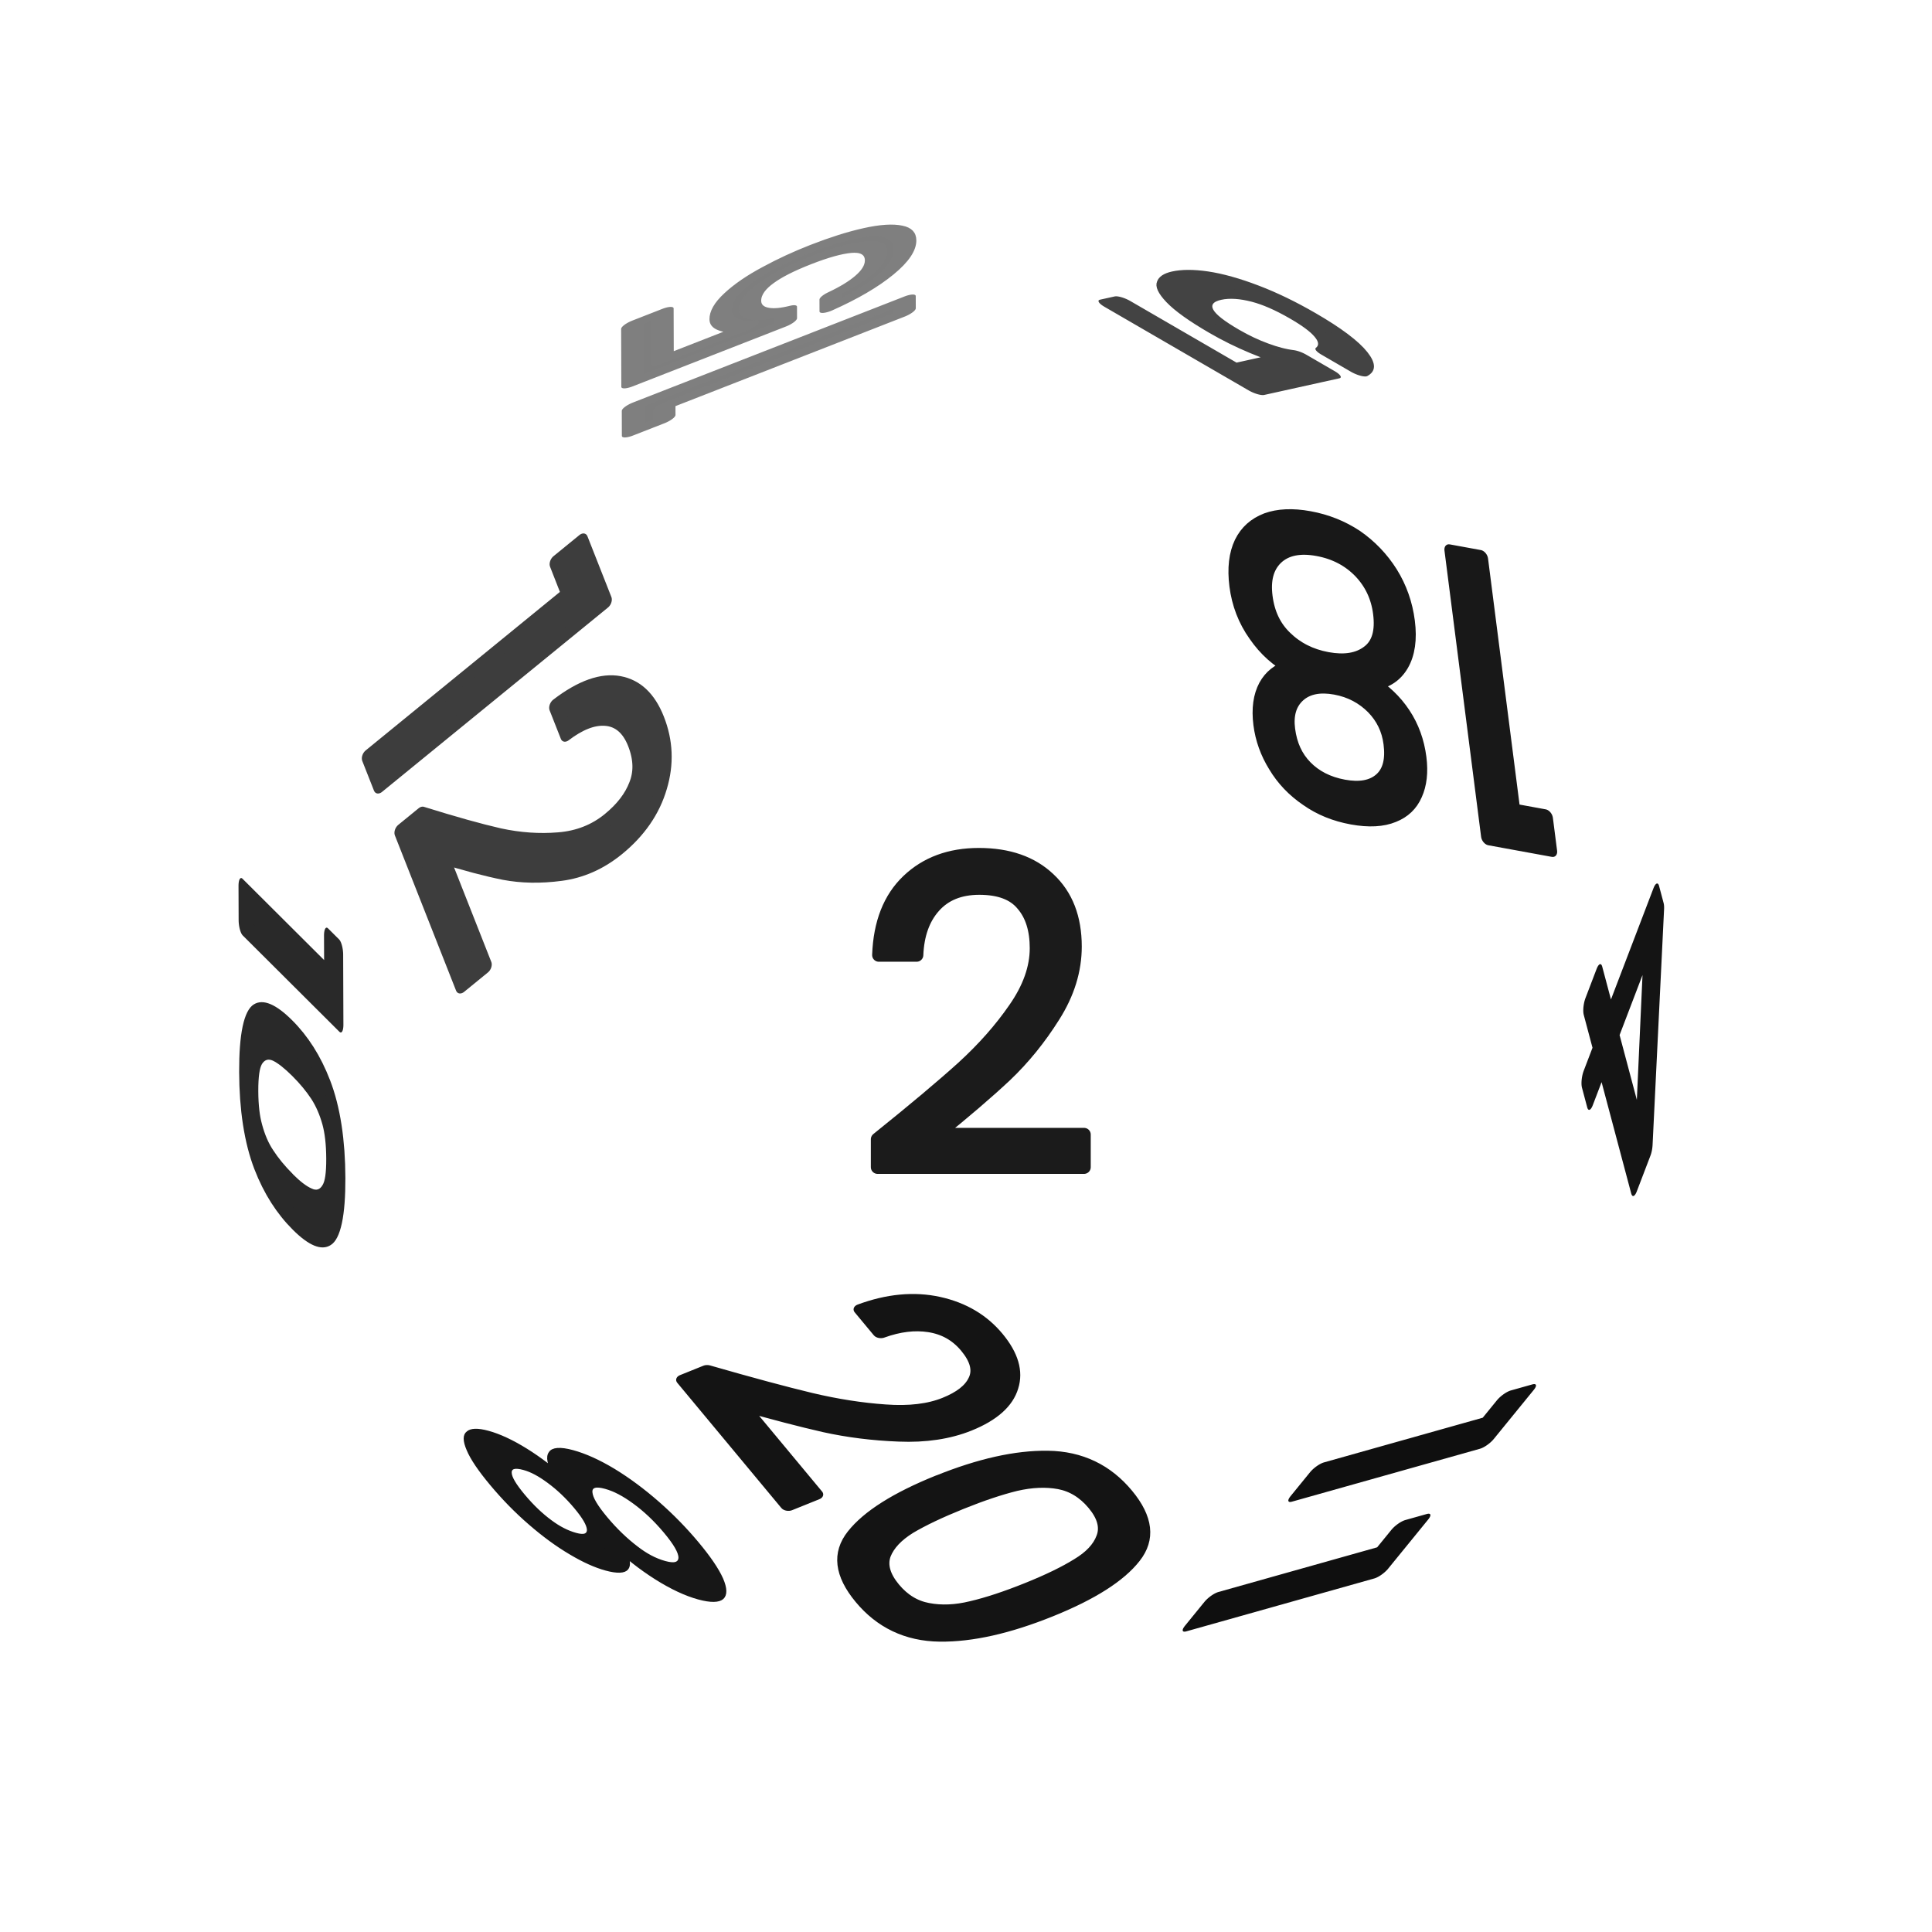
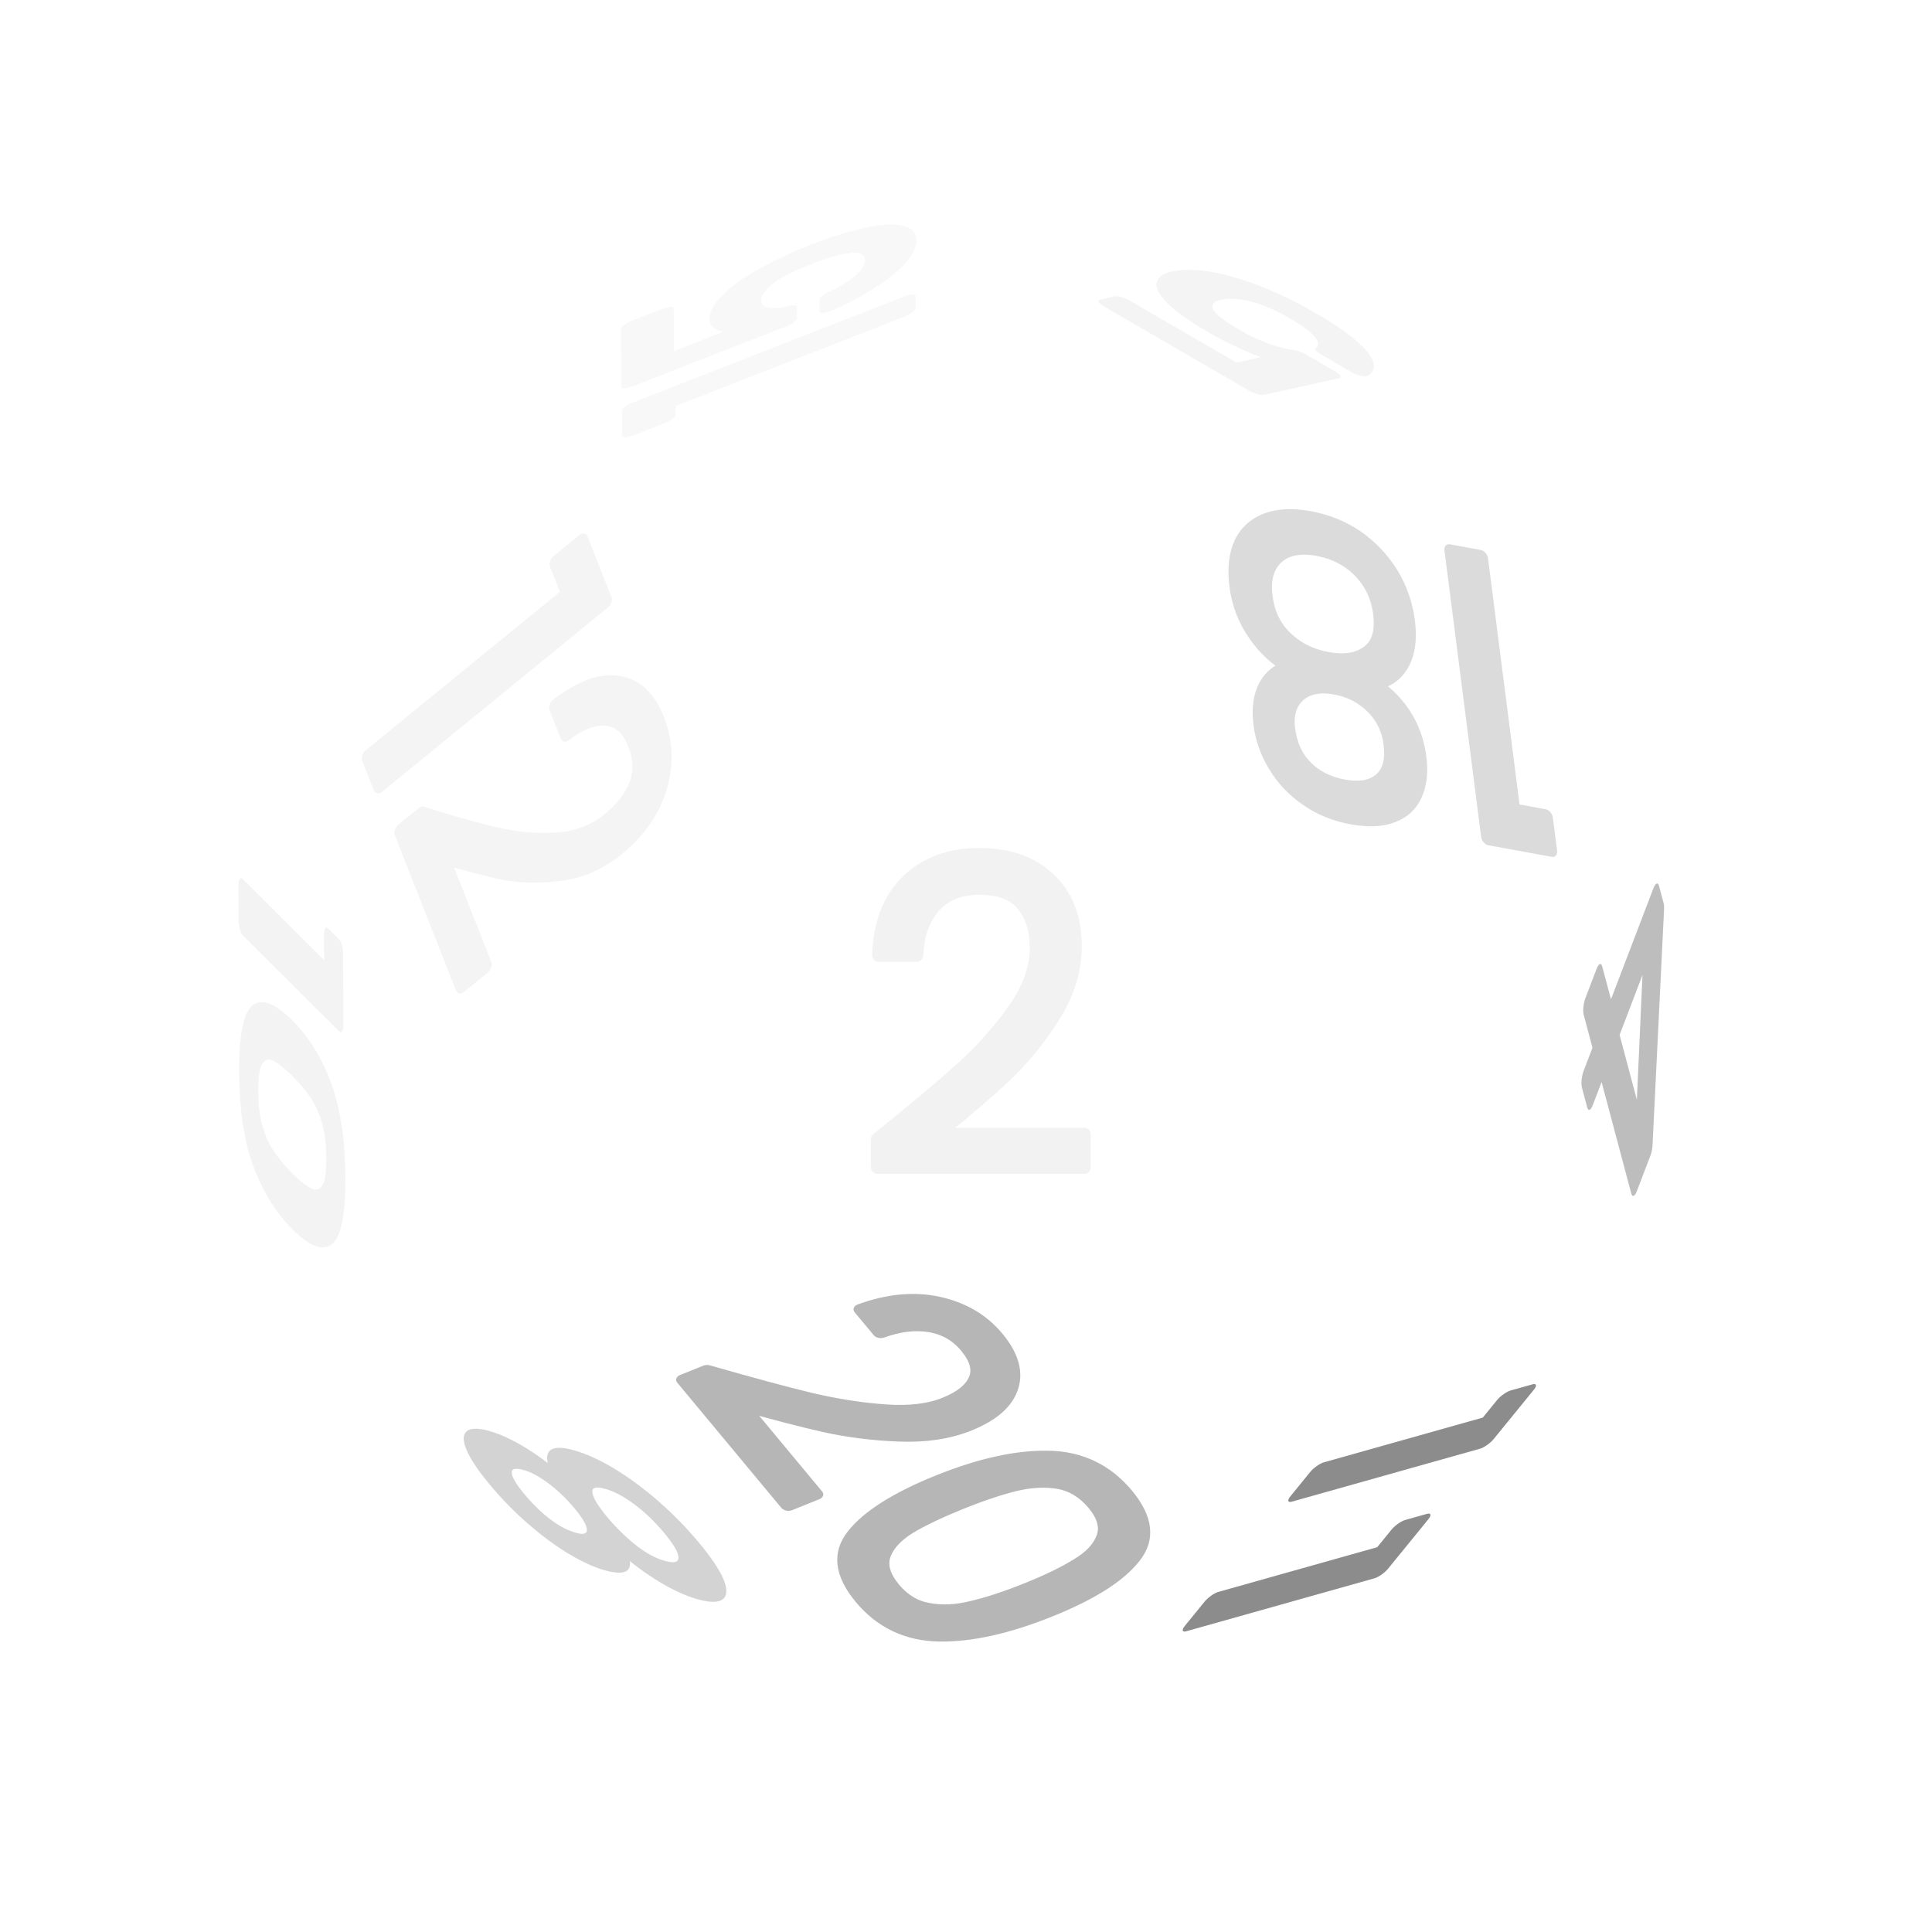
<svg xmlns="http://www.w3.org/2000/svg" viewBox="0 0 25.4 25.4" height="96" width="96">
  <g font-weight="400" font-family="Poppins" word-spacing="0" text-anchor="middle" stroke-width=".176" stroke-linecap="round" stroke-linejoin="round">
    <g style="line-height:1.5;-inkscape-font-specification:Poppins;text-align:center">
-       <path style="-inkscape-font-specification:Poppins;text-align:center" d="M11.537 14.978q.717-.576 1.123-.943.407-.372.683-.773.283-.406.283-.796 0-.367-.181-.576-.175-.214-.57-.214-.384 0-.598.243-.21.237-.226.637h-.497q.023-.632.384-.976t.931-.344q.582 0 .92.321.345.322.345.887 0 .468-.283.914-.276.44-.632.779-.355.333-.909.779h1.942v.429h-2.715z" aria-label="2" font-size="5.644" letter-spacing="0" fill="#1b1b1b" stroke="#1b1b1b" />
+       <path style="-inkscape-font-specification:Poppins;text-align:center" d="M11.537 14.978q.717-.576 1.123-.943.407-.372.683-.773.283-.406.283-.796 0-.367-.181-.576-.175-.214-.57-.214-.384 0-.598.243-.21.237-.226.637h-.497q.023-.632.384-.976t.931-.344q.582 0 .92.321.345.322.345.887 0 .468-.283.914-.276.44-.632.779-.355.333-.909.779h1.942v.429h-2.715z" aria-label="2" font-size="5.644" letter-spacing="0" fill="#f2f2f2" stroke="#f2f2f2" />
    </g>
    <g style="line-height:1.5;-inkscape-font-specification:Poppins;text-align:center">
-       <path style="-inkscape-font-specification:Poppins;text-align:center" d="M-532.417 142.73v-.394h.893v3.434h-.437v-3.04zm2.261 1.254q-.266-.105-.408-.304-.143-.2-.143-.485 0-.256.128-.46.129-.21.38-.328.257-.124.618-.124t.613.124q.256.119.385.328.133.204.133.46 0 .276-.148.485-.147.204-.403.304.294.09.465.318.176.224.176.542 0 .309-.152.541-.152.228-.432.357-.276.123-.637.123t-.637-.123q-.27-.129-.422-.357-.152-.232-.152-.541 0-.318.17-.546.172-.229.466-.314zm1.288-.736q0-.29-.19-.447-.19-.157-.523-.157-.328 0-.518.157t-.19.451q0 .266.195.428.2.161.513.161.318 0 .513-.161.2-.166.2-.432zm-.713.926q-.352 0-.575.166-.223.162-.223.49 0 .304.214.489.218.185.584.185t.58-.185q.213-.185.213-.49 0-.318-.218-.484-.219-.171-.575-.171z" transform="matrix(-.93452 -.17078 -.14027 -1.0957 -457.2 76.2)" aria-label="18" font-size="4.751" letter-spacing="0" fill="#181818" stroke="#181818" />
+       <path style="-inkscape-font-specification:Poppins;text-align:center" d="M-530.487 129.872v-.395h.893v3.435h-.437v-3.04zm2.261 1.254q-.266-.105-.409-.304-.142-.2-.142-.485 0-.256.128-.46.128-.21.38-.328.257-.124.618-.124.36 0 .613.123.256.12.384.328.133.205.133.461 0 .276-.147.485-.147.204-.404.304.295.09.466.318.176.223.176.542 0 .308-.152.541-.152.228-.433.356-.275.124-.636.124t-.637-.124q-.27-.128-.423-.356-.152-.233-.152-.541 0-.319.171-.547.171-.228.466-.313zm1.287-.737q0-.29-.19-.446-.19-.157-.522-.157-.328 0-.518.157t-.19.451q0 .266.195.428.2.161.513.161.318 0 .513-.161.2-.167.2-.433zm-.712.927q-.352 0-.575.166-.223.162-.223.49 0 .303.214.489.218.185.584.185t.58-.185q.213-.186.213-.49 0-.318-.218-.484-.219-.171-.575-.171z" transform="matrix(-.93452 -.17078 -.14027 -1.0957 -457.2 62.44)" aria-label="18" font-size="4.751" letter-spacing="0" fill="#dbdbdb" stroke="#dbdbdb" />
    </g>
    <g style="line-height:1.5;-inkscape-font-specification:Poppins;text-align:center">
-       <path style="-inkscape-font-specification:Poppins;text-align:center" d="M265.552-434.59v-.398h.902v3.47h-.441v-3.071zm1.598 2.722q.61-.49.955-.801.346-.317.58-.658.24-.346.24-.677 0-.312-.153-.49-.149-.182-.485-.182-.326 0-.508.207-.178.201-.192.542h-.423q.02-.537.327-.83.307-.293.792-.293.494 0 .782.274.293.273.293.753 0 .398-.24.778-.235.374-.538.662-.302.283-.773.662h1.651v.365h-2.308z" transform="matrix(.34839 .88398 -.85596 .69848 -457.2 76.2)" aria-label="12" font-size="4.799" letter-spacing="0" fill="#3d3d3d" stroke="#3d3d3d" />
+       <path style="-inkscape-font-specification:Poppins;text-align:center" d="M277.33-429.796v-.398h.901v3.47h-.441v-3.072zm1.597 2.722q.61-.49.955-.802.346-.317.581-.657.24-.346.24-.677 0-.312-.153-.49-.15-.182-.485-.182-.327 0-.509.206-.178.202-.192.543h-.422q.019-.538.326-.83.307-.293.792-.293.494 0 .782.273.293.274.293.754 0 .398-.24.777-.235.375-.537.663-.303.283-.773.662h1.65v.365h-2.308z" transform="matrix(.34839 .88398 -.85596 .69848 -457.2 62.44)" aria-label="12" font-size="4.799" letter-spacing="0" fill="#f4f4f4" stroke="#f4f4f4" />
    </g>
    <g style="line-height:1.5;-inkscape-font-specification:Poppins;text-align:center">
-       <path style="-inkscape-font-specification:Poppins;text-align:center" d="M-186.872 277.324v-.244h.553v2.126h-.27v-1.882zm2.367-.012h-1.032v.67q.067-.093.2-.152.132-.062.285-.062.244 0 .397.103.153.1.217.262.068.158.068.338 0 .211-.08.379-.079.168-.244.265-.161.097-.402.097-.309 0-.5-.16-.191-.158-.232-.423h.261q.038.168.162.262.123.094.312.094.232 0 .35-.138.117-.141.117-.37 0-.23-.117-.353-.118-.127-.347-.127-.156 0-.274.077-.115.073-.167.203h-.253v-1.2h1.279z" transform="matrix(-.00186 -.59492 1.67885 -.65577 -457.2 76.2)" aria-label="15" font-size="2.94" letter-spacing="0" fill="#7e7e7e" stroke="#7f7f7f" />
+       <path style="-inkscape-font-specification:Poppins;text-align:center" d="M-209.972 277.299v-.244h.553v2.125h-.27v-1.88zm2.367-.012h-1.032v.67q.068-.094.2-.153.132-.061.285-.061.244 0 .397.103.153.1.218.261.067.159.067.338 0 .212-.08.38-.079.167-.243.264-.162.097-.403.097-.309 0-.5-.159-.19-.158-.232-.423h.262q.038.168.161.262.124.094.312.094.232 0 .35-.138.117-.141.117-.37 0-.23-.117-.354-.118-.126-.347-.126-.156 0-.274.076-.114.074-.167.203h-.253v-1.2h1.279z" transform="matrix(-.00186 -.59492 1.67885 -.65577 -457.2 62.44)" aria-label="15" font-size="2.94" letter-spacing="0" fill="#f8f8f8" stroke="#f8f8f8" />
    </g>
    <g style="line-height:1.5;-inkscape-font-specification:Poppins;text-align:center">
-       <path style="-inkscape-font-specification:Poppins;text-align:center" d="M206.193 589.349q-.167-.066-.257-.192-.09-.125-.09-.304 0-.162.081-.29.08-.132.24-.207.16-.077.388-.077.227 0 .385.077.161.075.242.207.084.128.084.29 0 .173-.093.304-.092.129-.254.192.185.056.293.2.11.14.11.34 0 .195-.095.341-.096.144-.272.224-.173.078-.4.078-.228 0-.4-.078-.171-.08-.267-.224-.095-.146-.095-.34 0-.2.107-.344.108-.144.293-.197zm.81-.464q0-.182-.12-.28-.12-.1-.328-.1-.207 0-.326.1-.12.098-.12.283 0 .168.123.27.125.101.323.101.2 0 .322-.102.126-.104.126-.272zm-.448.583q-.222 0-.362.105-.14.101-.14.308 0 .19.134.307.137.117.368.117.23 0 .364-.117.135-.116.135-.307 0-.2-.138-.305-.137-.108-.361-.108z" transform="matrix(-.96273 -1.15093 1.12634 .30782 -457.2 76.2)" aria-label="8" font-size="2.989" letter-spacing="0" fill="#171717" stroke="#171717" />
+       <path style="-inkscape-font-specification:Poppins;text-align:center" d="M190.695 576.102q-.167-.065-.257-.19-.09-.126-.09-.306 0-.161.081-.29.081-.131.24-.206.16-.078.388-.078.227 0 .386.078.16.075.242.206.083.129.083.29 0 .174-.092.305-.093.129-.254.191.185.057.293.2.11.141.11.341 0 .194-.095.34-.096.144-.272.225-.174.078-.4.078-.228 0-.401-.078-.17-.08-.266-.224-.096-.147-.096-.34 0-.201.108-.344.107-.144.293-.198zm.81-.463q0-.182-.12-.28-.119-.1-.328-.1-.206 0-.326.1-.12.098-.12.283 0 .167.123.269.126.102.323.102.2 0 .323-.102.125-.105.125-.272zm-.448.583q-.221 0-.362.104-.14.102-.14.308 0 .192.134.308.138.117.368.117.23 0 .365-.117.134-.116.134-.308 0-.2-.137-.305-.138-.107-.362-.107z" transform="matrix(-.96273 -1.15093 1.12634 .30782 -457.2 62.44)" aria-label="8" font-size="2.989" letter-spacing="0" fill="#d3d3d3" stroke="#d3d3d3" />
    </g>
    <g style="line-height:1.5;-inkscape-font-specification:Poppins;text-align:center">
-       <path style="-inkscape-font-specification:Poppins;text-align:center" d="M131.823-379.964q.589-.472.922-.774.334-.305.561-.635.232-.333.232-.653 0-.301-.148-.473-.144-.176-.468-.176-.316 0-.492.2-.171.194-.185.523h-.408q.018-.519.315-.802.297-.283.765-.283.477 0 .755.265.283.264.283.727 0 .385-.232.751-.227.362-.519.64-.292.273-.746.64h1.594v.352h-2.229zm2.717-1.371q0-.798.259-1.243.26-.45.908-.45.644 0 .904.45.26.445.26 1.243 0 .81-.26 1.26-.26.45-.904.45-.649 0-.908-.45-.26-.45-.26-1.26zm1.913 0q0-.404-.055-.682-.051-.283-.218-.454-.162-.172-.473-.172-.315 0-.482.172-.162.171-.218.454-.05.278-.05.682 0 .417.05.7.056.282.218.454.167.171.482.171.31 0 .473-.171.167-.172.218-.455.055-.282.055-.7z" transform="matrix(.61351 .73798 -1.0149 .40915 -457.2 76.2)" aria-label="20" font-size="4.635" letter-spacing="0" fill="#141414" stroke="#141414" />
+       <path style="-inkscape-font-specification:Poppins;text-align:center" d="M145.787-371.522q.589-.473.923-.774.333-.306.56-.635.232-.334.232-.654 0-.3-.148-.472-.144-.176-.468-.176-.315 0-.492.199-.171.194-.185.524h-.408q.019-.52.315-.802.297-.283.765-.283.478 0 .756.264.282.264.282.728 0 .385-.231.75-.227.362-.52.64-.291.274-.746.64h1.595v.352h-2.23zm2.716-1.372q0-.797.26-1.242.26-.45.908-.45.645 0 .904.45.26.445.26 1.242 0 .811-.26 1.26-.26.45-.904.45-.649 0-.908-.45-.26-.449-.26-1.26zm1.915 0q0-.403-.056-.681-.051-.283-.218-.455-.162-.171-.473-.171-.315 0-.482.171-.162.172-.217.455-.051.278-.051.681 0 .417.05.7.056.283.218.454.167.172.482.172.311 0 .473-.172.167-.171.218-.454.056-.283.056-.7z" transform="matrix(.61351 .73798 -1.0149 .40915 -457.2 62.44)" aria-label="20" font-size="4.635" letter-spacing="0" fill="#b6b6b6" stroke="#b6b6b6" />
    </g>
    <g style="line-height:1.5;-inkscape-font-specification:Poppins;text-align:center">
-       <path style="-inkscape-font-specification:Poppins;text-align:center" d="M-538.724-645.371v-.208l1.06-1.468h.33v1.437h.301v.239h-.302v.486h-.271v-.486zm1.13-1.389l-.813 1.15h.813z" transform="matrix(-.54286 1.42046 -.289 -1.0859 -457.2 76.2)" aria-label="4" font-size="3.019" letter-spacing="0" fill="#141414" stroke="#141414" />
+       <path style="-inkscape-font-specification:Poppins;text-align:center" d="M-534.747-652.84v-.209l1.06-1.467h.329v1.437h.302v.239h-.302v.486h-.272v-.486zm1.129-1.39l-.812 1.151h.812z" transform="matrix(-.54286 1.42046 -.289 -1.0859 -457.2 62.44)" aria-label="4" font-size="3.019" letter-spacing="0" fill="#bdbdbd" stroke="#bdbdbd" />
    </g>
    <g style="line-height:1.5;-inkscape-font-specification:Poppins;text-align:center">
-       <path style="-inkscape-font-specification:Poppins;text-align:center" d="M86.818-490.944v-.25h.565v2.176h-.276v-1.926zm1.492 0v-.25h.566v2.176h-.277v-1.926z" transform="matrix(-.93035 1.14205 -1.13608 .31973 -457.2 76.2)" aria-label="11" font-size="3.009" letter-spacing=".529" fill="#0f0f0f" stroke="#0f0f0f" />
+       <path style="-inkscape-font-specification:Poppins;text-align:center" d="M102.45-503.745v-.25h.565v2.176h-.277v-1.926zm1.491 0v-.25h.566v2.176h-.277v-1.926z" transform="matrix(-.93035 1.14205 -1.13608 .31973 -457.2 62.44)" aria-label="11" font-size="3.009" letter-spacing=".529" fill="#8c8c8c" stroke="#8c8c8c" />
    </g>
    <g style="line-height:1.5;-inkscape-font-specification:Poppins;text-align:center">
-       <path style="-inkscape-font-specification:Poppins;text-align:center" d="M-314.598-771.292v-.243h.551v2.117h-.27v-1.874zm1.008.794q0-.504.164-.785.164-.284.574-.284.407 0 .57.284.165.281.165.785 0 .512-.164.796-.164.284-.571.284-.41 0-.574-.284-.164-.284-.164-.796zm1.21 0q0-.255-.036-.43-.032-.18-.138-.288-.102-.108-.298-.108-.2 0-.305.108-.102.109-.137.287-.033.176-.033.43 0 .264.033.443.035.179.137.287.106.108.305.108.196 0 .298-.108.106-.108.138-.287.035-.179.035-.442z" transform="matrix(.00568 1.67045 -.60068 -.59857 -457.2 76.2)" aria-label="10" font-size="2.928" letter-spacing="0" fill="#292929" stroke="#292929" />
+       <path style="-inkscape-font-specification:Poppins;text-align:center" d="M-306.333-771.214v-.243h.55v2.118h-.268v-1.875zm1.008.794q0-.504.164-.785.164-.284.574-.284.407 0 .57.284.165.281.165.785 0 .512-.164.796-.164.285-.571.285-.41 0-.574-.285-.164-.284-.164-.796zm1.209 0q0-.255-.035-.43-.032-.18-.138-.287-.102-.109-.298-.109-.2 0-.305.109-.102.108-.138.287-.032.175-.032.43 0 .264.032.442.036.179.138.287.106.108.305.108.196 0 .298-.108.106-.108.138-.287.035-.178.035-.442z" transform="matrix(.00568 1.67045 -.60068 -.59857 -457.2 62.44)" aria-label="10" font-size="2.928" letter-spacing="0" fill="#f3f3f3" stroke="#f3f3f3" />
    </g>
    <g style="line-height:1.5;-inkscape-font-specification:Poppins;text-align:center">
-       <path style="-inkscape-font-specification:Poppins;text-align:center" d="M-26.832 518.415h-1.02v.663q.066-.093.197-.152.131-.06.282-.06.242 0 .393.101.151.1.215.259.067.157.067.334 0 .21-.078.376-.079.165-.242.261-.16.096-.398.096-.306 0-.495-.157t-.23-.418h.26q.037.165.16.258.122.094.308.094.23 0 .346-.137.116-.14.116-.367 0-.226-.116-.349-.117-.125-.343-.125-.155 0-.27.076-.114.073-.167.2h-.25v-1.186h1.265z" transform="matrix(-1.49875 -.86902 .83287 -.1843 -457.2 76.2)" aria-label="5" font-size="2.908" letter-spacing="0" fill="#434343" stroke="#434343" />
+       <path style="-inkscape-font-specification:Poppins;text-align:center" d="M-38.291 497.793h-1.021v.663q.067-.093.198-.151.13-.061.282-.061.241 0 .392.101.152.1.216.26.066.156.066.334 0 .21-.078.375-.079.166-.242.262-.16.096-.398.096-.305 0-.494-.157-.19-.157-.23-.42h.259q.037.167.16.26.122.093.308.093.23 0 .346-.137.116-.14.116-.366 0-.227-.116-.35-.116-.124-.343-.124-.154 0-.27.075-.114.073-.166.2h-.25v-1.186h1.265z" transform="matrix(-1.49875 -.86902 .83287 -.1843 -457.2 62.44)" aria-label="5" font-size="2.908" letter-spacing="0" fill="#f4f4f4" stroke="#f4f4f4" />
    </g>
  </g>
</svg>
